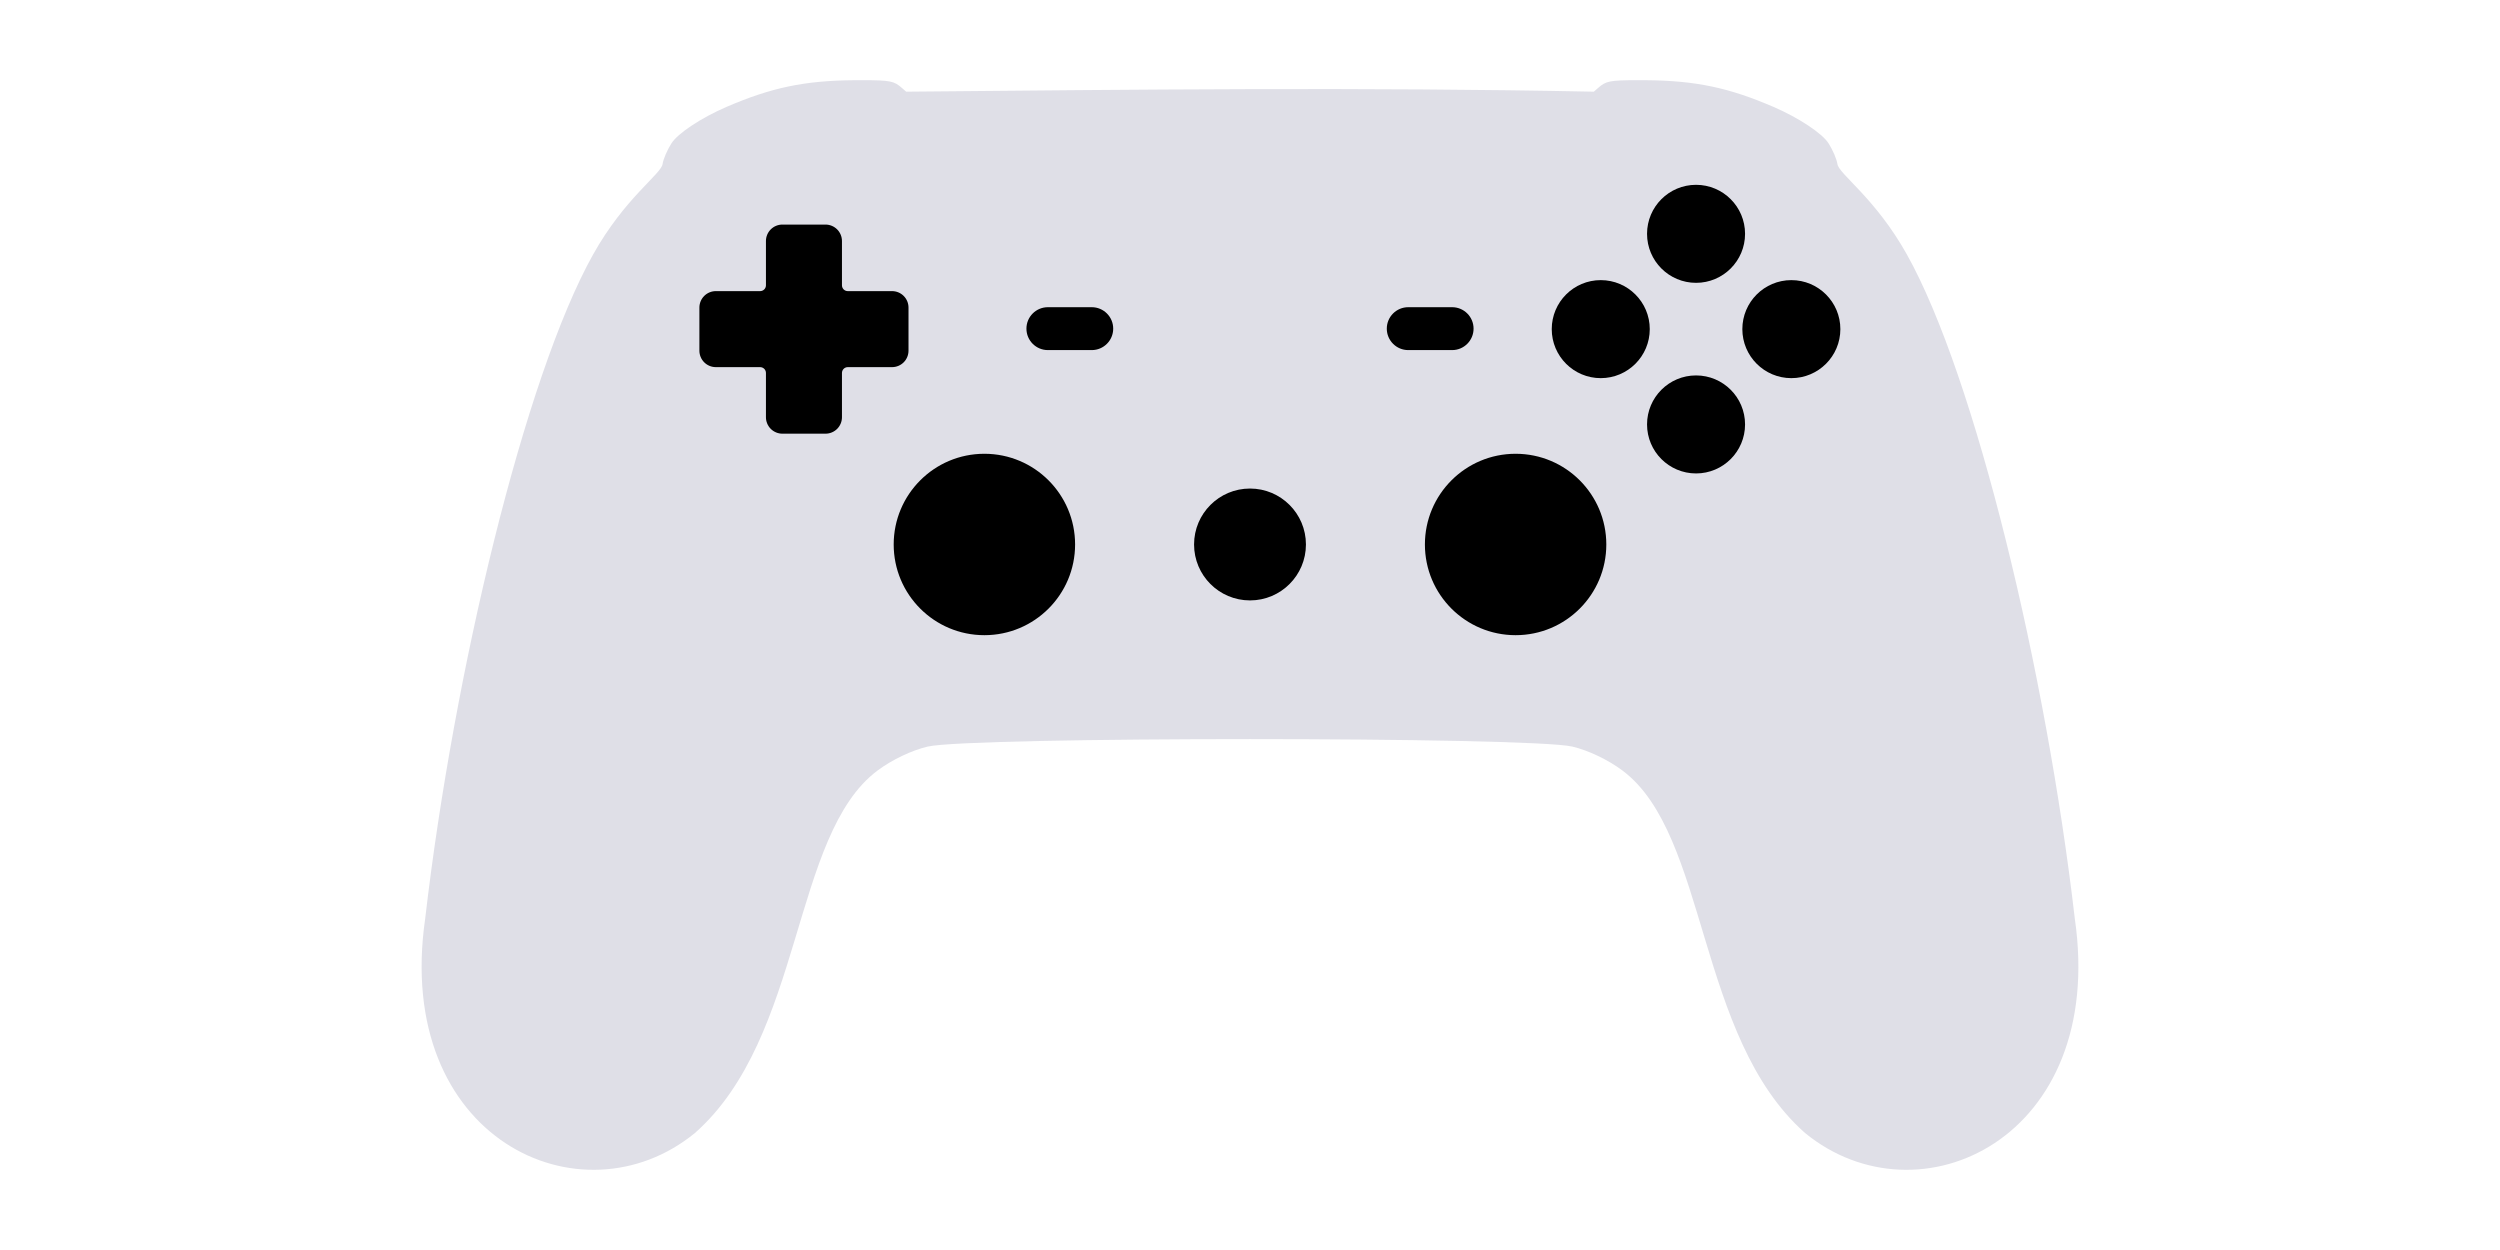
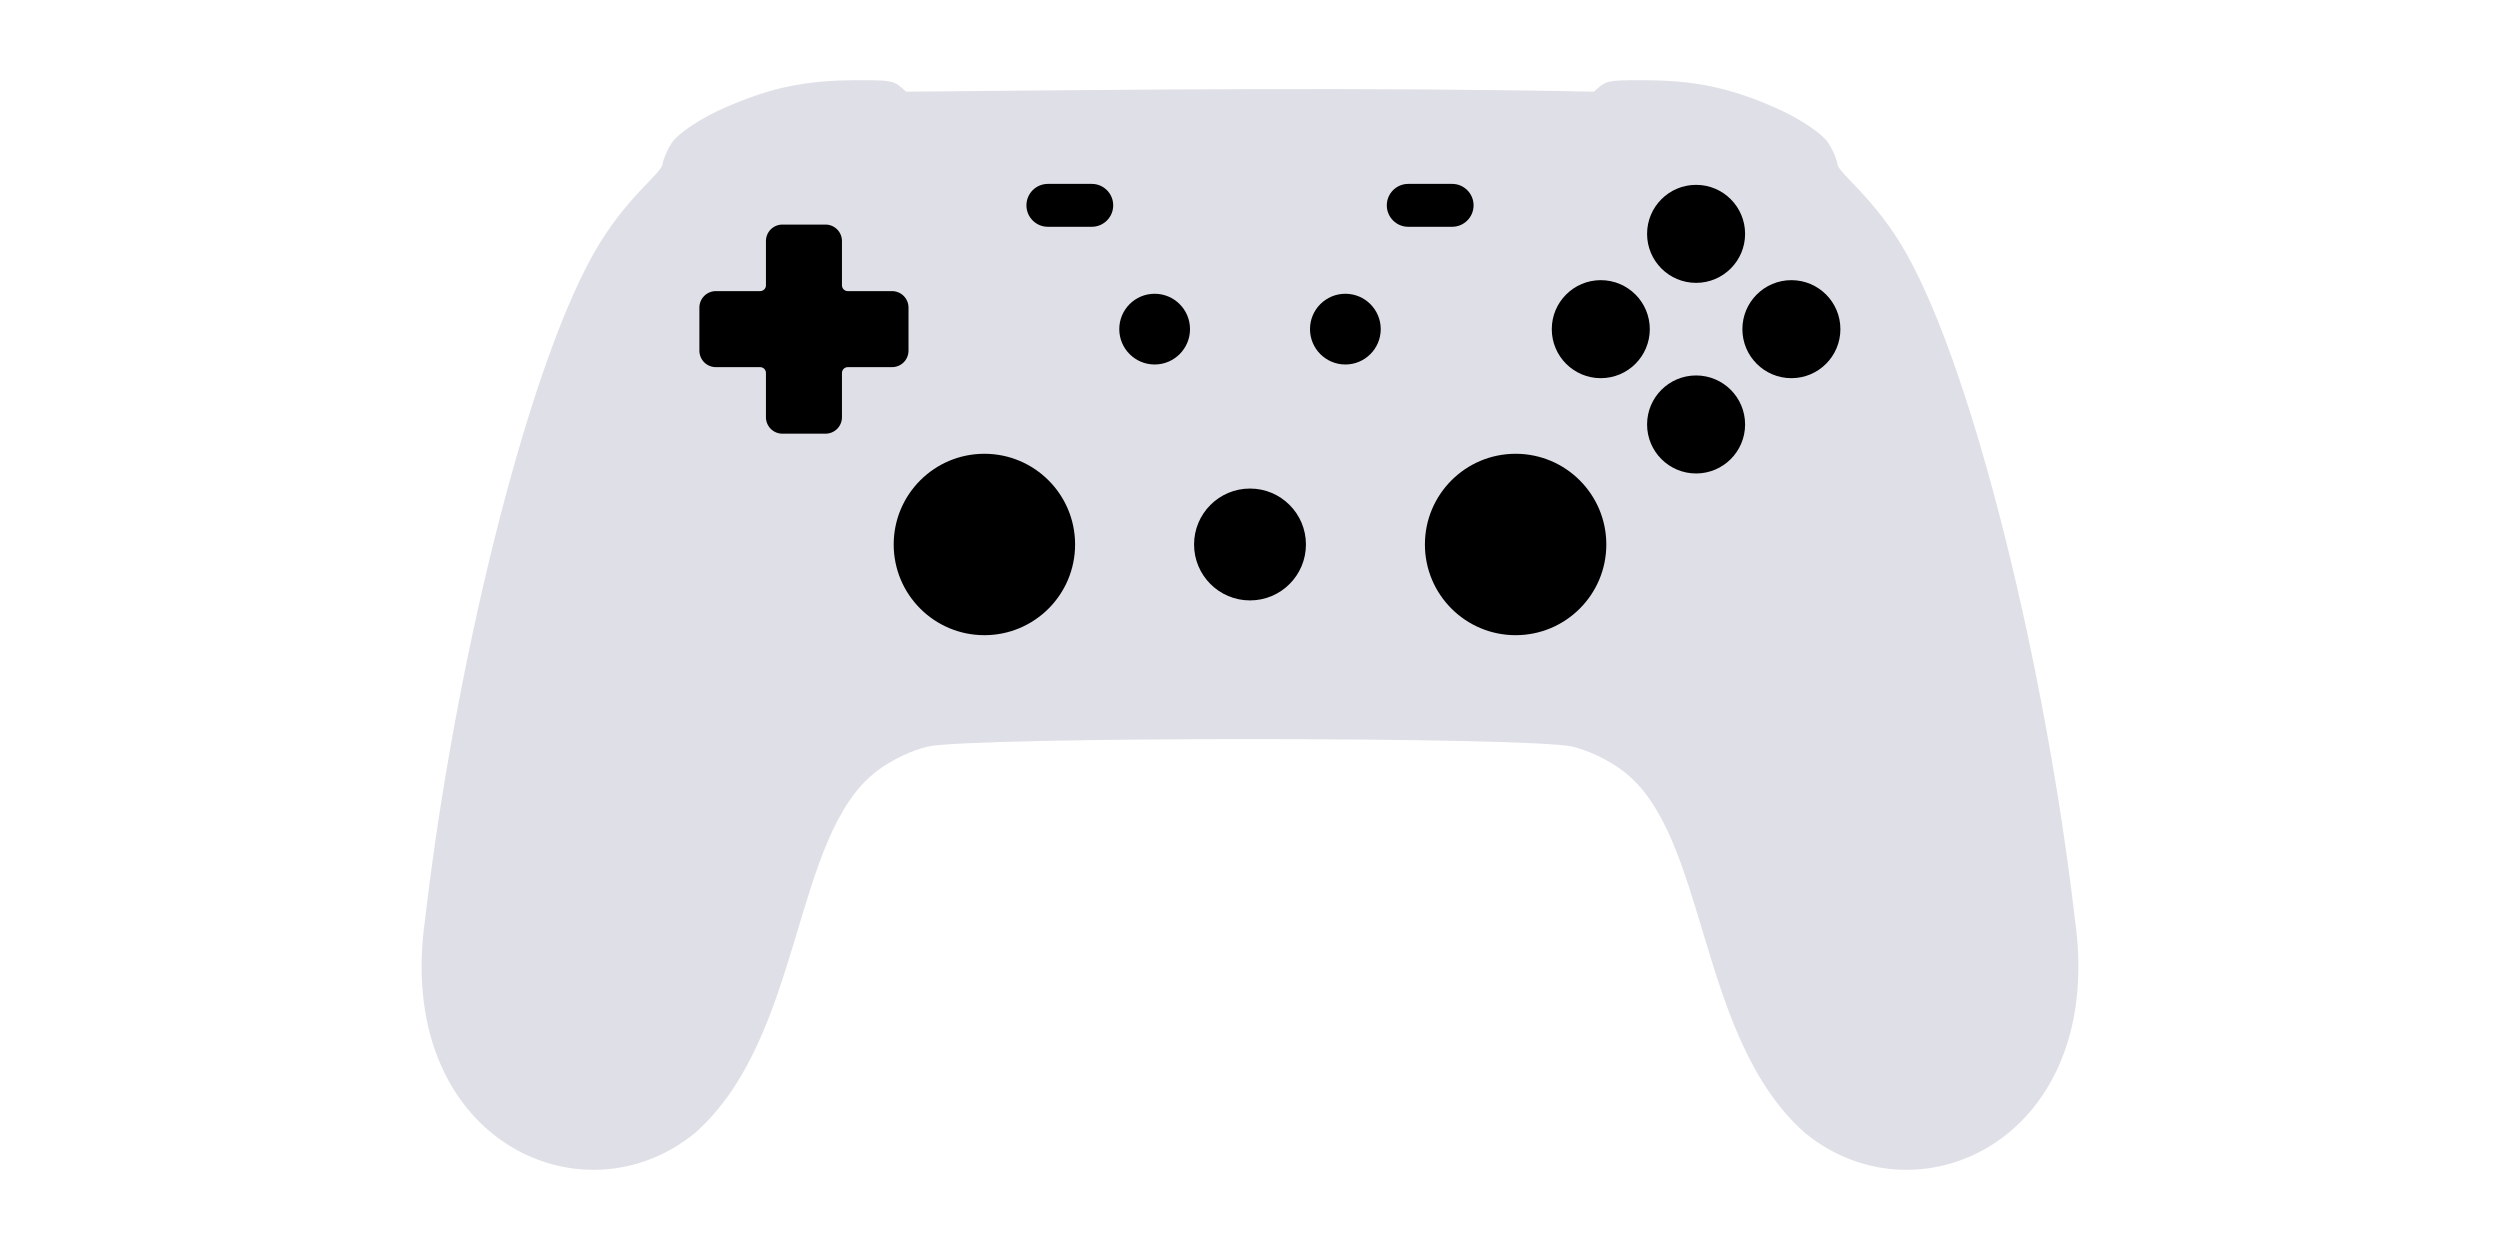
<svg xmlns="http://www.w3.org/2000/svg" xml:space="preserve" width="1000" height="500">
-   <path d="M344.797 32.072c-.897 0-2.35.002-3.247.01-19.862.178-33.094 2.977-50.97 10.689-10.095 4.355-19.48 10.57-22.01 14.578-1.72 2.726-3.246 6.292-3.533 8.254-.593 4.068-15.136 13.558-27.794 36.186-27.342 48.88-55.74 167.154-67.16 265.616-12.756 88.088 62.46 122.972 107.89 85.8 43.57-38.506 38.597-119.274 73.064-145.008 5.75-4.293 13.581-8.034 20.008-9.56 16.864-4 241.076-3.993 257.91 0 6.427 1.526 14.258 5.267 20.008 9.56 34.467 25.734 29.494 106.502 73.064 145.009 45.43 37.17 120.646 2.287 107.89-85.801-11.42-98.462-39.818-216.735-67.16-265.616-12.658-22.628-27.201-32.118-27.794-36.186-.287-1.962-1.813-5.528-3.534-8.254-2.53-4.008-11.914-10.223-22.01-14.578-17.875-7.712-31.107-10.511-50.969-10.69-.896-.007-2.35-.01-3.247-.01-11.393.005-12.826.353-15.953 3.098l-1.713 1.505c-91.696-1.86-183.377-.847-275.074 0l-1.713-1.505c-3.127-2.745-4.56-3.094-15.953-3.097" style="display:inline;fill:#dfdfe7;stroke-width:.485;fill-opacity:1" />
-   <path d="M312.972 89.828a6.58 6.58 0 0 0-6.596 6.597v17.697a2.323 2.323 0 0 1-2.325 2.325h-17.697a6.58 6.58 0 0 0-6.596 6.595v17.218a6.58 6.58 0 0 0 6.596 6.595h17.697a2.323 2.323 0 0 1 2.325 2.324v17.698a6.58 6.58 0 0 0 6.596 6.596h17.22a6.58 6.58 0 0 0 6.593-6.596v-17.698a2.323 2.323 0 0 1 2.325-2.324h17.7a6.58 6.58 0 0 0 6.593-6.595v-17.218a6.58 6.58 0 0 0-6.594-6.595h-17.7a2.323 2.323 0 0 1-2.325-2.325V96.424a6.58 6.58 0 0 0-6.593-6.595z" style="fill:#000;fill-opacity:1;fill-rule:evenodd;stroke:none;stroke-width:2.797;stroke-miterlimit:7;paint-order:stroke markers fill" />
-   <g style="fill:#000" transform="translate(-1069.464 -1366.131)scale(.87755)">
+   <path d="M344.798 32.071c-.897 0-2.351.003-3.248.011-19.861.178-33.094 2.977-50.97 10.688-10.095 4.356-19.48 10.571-22.01 14.58-1.72 2.726-3.247 6.291-3.533 8.253-.593 4.068-15.137 13.558-27.794 36.186-27.343 48.881-55.74 167.154-67.16 265.618-12.757 88.088 62.46 122.972 107.89 85.8 43.57-38.507 38.597-119.274 73.064-145.009 5.75-4.293 13.582-8.035 20.009-9.559 16.863-4 241.076-3.994 257.91 0 6.427 1.524 14.259 5.266 20.008 9.559 34.467 25.734 29.495 106.503 73.065 145.01 45.43 37.17 120.646 2.287 107.89-85.802-11.421-98.463-39.818-216.736-67.16-265.617-12.658-22.628-27.202-32.118-27.795-36.186-.286-1.962-1.812-5.527-3.533-8.253-2.53-4.009-11.914-10.224-22.01-14.58-17.876-7.711-31.108-10.51-50.97-10.688a422 422 0 0 0-3.247-.01c-11.393.004-12.826.352-15.952 3.097l-1.714 1.504c-91.696-1.858-183.378-.846-275.074 0l-1.715-1.504c-3.126-2.745-4.559-3.093-15.952-3.097" style="display:inline;fill:#dfdfe7;stroke-width:.485;fill-opacity:1" />
+   <path d="M312.973 89.828a6.58 6.58 0 0 0-6.597 6.597v17.698a2.32 2.32 0 0 1-2.325 2.324h-17.697a6.58 6.58 0 0 0-6.596 6.596v17.217a6.58 6.58 0 0 0 6.596 6.595h17.698a2.32 2.32 0 0 1 2.324 2.324v17.698a6.58 6.58 0 0 0 6.596 6.597h17.22a6.58 6.58 0 0 0 6.593-6.597V149.18a2.32 2.32 0 0 1 2.325-2.325h17.7a6.58 6.58 0 0 0 6.593-6.595v-17.217a6.58 6.58 0 0 0-6.593-6.596h-17.7a2.32 2.32 0 0 1-2.326-2.324V96.424a6.58 6.58 0 0 0-6.592-6.596z" style="fill:#000;fill-opacity:1;fill-rule:evenodd;stroke:none;stroke-width:2.797;stroke-miterlimit:7;paint-order:stroke markers fill" />
+   <g style="fill:#000" transform="translate(-1069.469 -1366.136)scale(.87756)">
    <circle cx="1948.338" cy="1706.779" r="22.338" style="font-variation-settings:normal;vector-effect:none;fill:#000;fill-opacity:1;fill-rule:evenodd;stroke-width:44.661;stroke-linecap:butt;stroke-linejoin:miter;stroke-miterlimit:4;stroke-dasharray:none;stroke-dashoffset:0;stroke-opacity:1;-inkscape-stroke:none;stop-color:#000" />
    <circle cx="-2035.219" cy="1706.779" r="22.338" style="font-variation-settings:normal;vector-effect:none;fill:#000;fill-opacity:1;fill-rule:evenodd;stroke-width:44.661;stroke-linecap:butt;stroke-linejoin:miter;stroke-miterlimit:4;stroke-dasharray:none;stroke-dashoffset:0;stroke-opacity:1;-inkscape-stroke:none;stop-color:#000" transform="scale(-1 1)" />
    <circle cx="1663.338" cy="-1991.778" r="22.338" style="font-variation-settings:normal;vector-effect:none;fill:#000;fill-opacity:1;fill-rule:evenodd;stroke-width:44.661;stroke-linecap:butt;stroke-linejoin:miter;stroke-miterlimit:4;stroke-dasharray:none;stroke-dashoffset:0;stroke-opacity:1;-inkscape-stroke:none;stop-color:#000" transform="rotate(90)" />
    <circle cx="-1750.219" cy="-1991.778" r="22.338" style="font-variation-settings:normal;vector-effect:none;fill:#000;fill-opacity:1;fill-rule:evenodd;stroke-width:44.661;stroke-linecap:butt;stroke-linejoin:miter;stroke-miterlimit:4;stroke-dasharray:none;stroke-dashoffset:0;stroke-opacity:1;-inkscape-stroke:none;stop-color:#000" transform="scale(1 -1)rotate(90)" />
  </g>
-   <circle cx="606.244" cy="217.791" r="36.281" style="font-variation-settings:normal;vector-effect:none;fill:#000;fill-opacity:1;fill-rule:evenodd;stroke-width:35.777;stroke-linecap:butt;stroke-linejoin:miter;stroke-miterlimit:4;stroke-dasharray:none;stroke-dashoffset:0;stroke-opacity:1;-inkscape-stroke:none;stop-color:#000" />
-   <circle cx="-393.756" cy="217.791" r="36.281" style="font-variation-settings:normal;vector-effect:none;fill:#000;fill-opacity:1;fill-rule:evenodd;stroke-width:35.777;stroke-linecap:butt;stroke-linejoin:miter;stroke-miterlimit:4;stroke-dasharray:none;stroke-dashoffset:0;stroke-opacity:1;-inkscape-stroke:none;stop-color:#000" transform="scale(-1 1)" />
-   <circle cx="500" cy="217.791" r="22.374" style="font-variation-settings:normal;vector-effect:none;fill:#000;fill-opacity:1;fill-rule:evenodd;stroke-width:44.733;stroke-linecap:butt;stroke-linejoin:miter;stroke-miterlimit:4;stroke-dasharray:none;stroke-dashoffset:0;stroke-opacity:1;-inkscape-stroke:none;stop-color:#000" />
-   <rect width="34.708" height="17.158" x="554.719" y="122.879" ry="8.579" style="fill:#000;fill-opacity:1;stroke-width:25.168;stroke-linecap:round;stroke-linejoin:round" />
-   <rect width="34.708" height="17.158" x="-445.281" y="122.879" ry="8.579" style="fill:#000;fill-opacity:1;stroke-width:25.168;stroke-linecap:round;stroke-linejoin:round" transform="scale(-1 1)" />
+   <circle cx="606.245" cy="217.792" r="36.281" style="font-variation-settings:normal;vector-effect:none;fill:#000;fill-opacity:1;fill-rule:evenodd;stroke-width:35.777;stroke-linecap:butt;stroke-linejoin:miter;stroke-miterlimit:4;stroke-dasharray:none;stroke-dashoffset:0;stroke-opacity:1;-inkscape-stroke:none;stop-color:#000" />
+   <circle cx="-393.757" cy="217.792" r="36.281" style="font-variation-settings:normal;vector-effect:none;fill:#000;fill-opacity:1;fill-rule:evenodd;stroke-width:35.777;stroke-linecap:butt;stroke-linejoin:miter;stroke-miterlimit:4;stroke-dasharray:none;stroke-dashoffset:0;stroke-opacity:1;-inkscape-stroke:none;stop-color:#000" transform="scale(-1 1)" />
+   <circle cx="500.001" cy="217.792" r="22.374" style="font-variation-settings:normal;vector-effect:none;fill:#000;fill-opacity:1;fill-rule:evenodd;stroke-width:44.733;stroke-linecap:butt;stroke-linejoin:miter;stroke-miterlimit:4;stroke-dasharray:none;stroke-dashoffset:0;stroke-opacity:1;-inkscape-stroke:none;stop-color:#000" />
+   <g style="fill:#000" transform="translate(0 -49.321)">
+     <rect width="34.708" height="17.158" x="554.721" y="122.879" ry="8.579" style="fill:#000;fill-opacity:1;stroke-width:25.168;stroke-linecap:round;stroke-linejoin:round" />
+     <rect width="34.708" height="17.158" x="-445.281" y="122.879" ry="8.579" style="fill:#000;fill-opacity:1;stroke-width:25.168;stroke-linecap:round;stroke-linejoin:round" transform="scale(-1 1)" />
+   </g>
+   <g style="fill:#000">
+     <circle cx="461.856" cy="131.651" r="14.147" style="fill:#000;stroke-width:4.192;stroke-linecap:round;stroke-linejoin:round" />
+     <circle cx="-538.146" cy="131.651" r="14.147" style="fill:#000;fill-opacity:1;stroke-width:4.192;stroke-linecap:round;stroke-linejoin:round" transform="scale(-1 1)" />
+   </g>
</svg>
